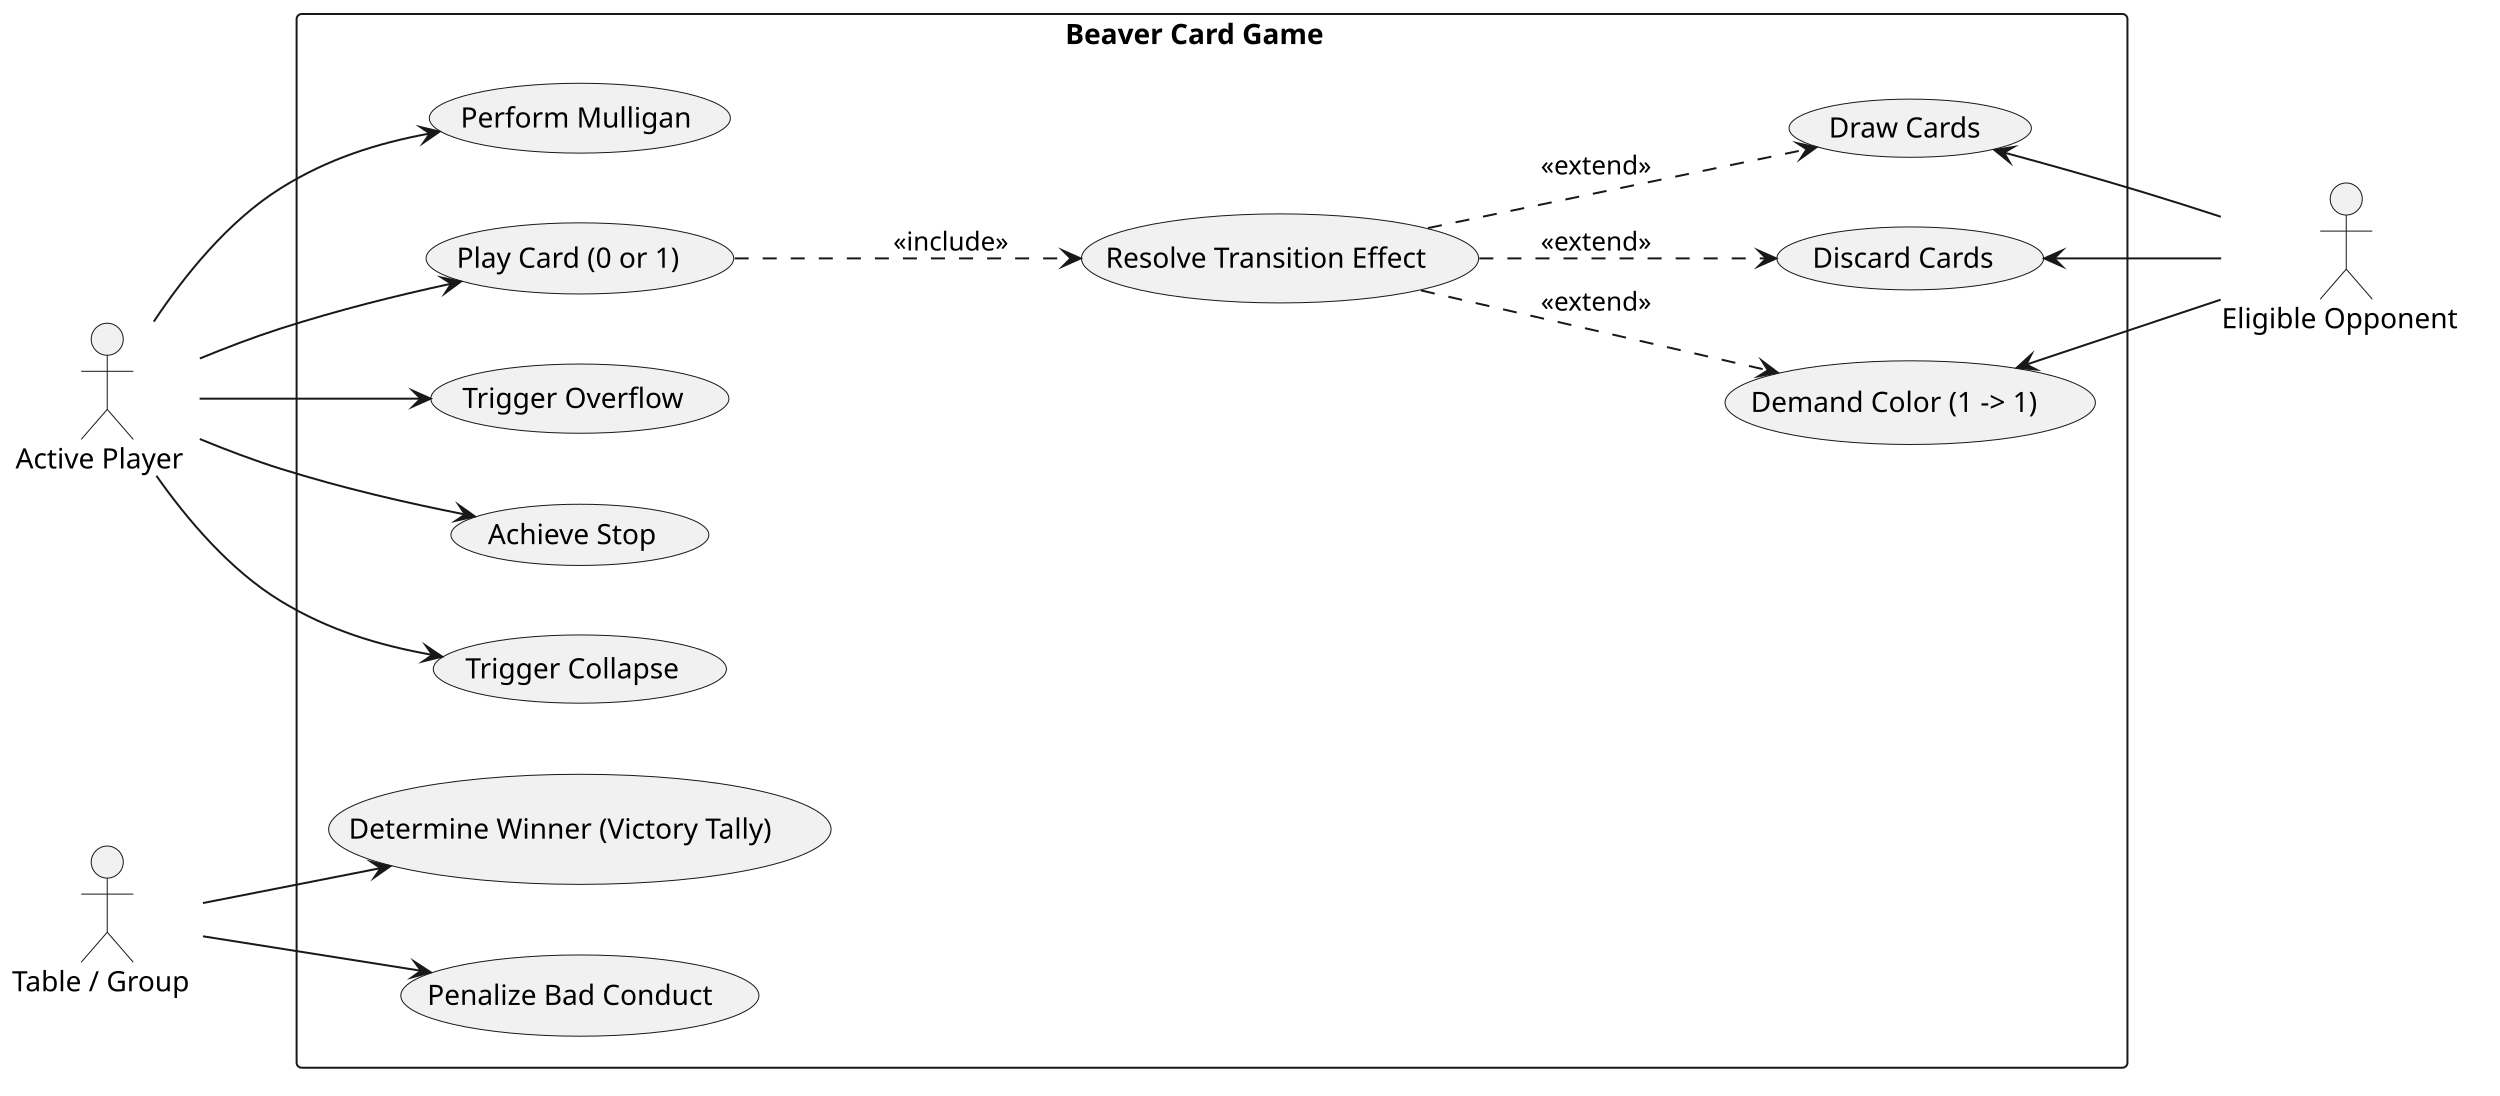
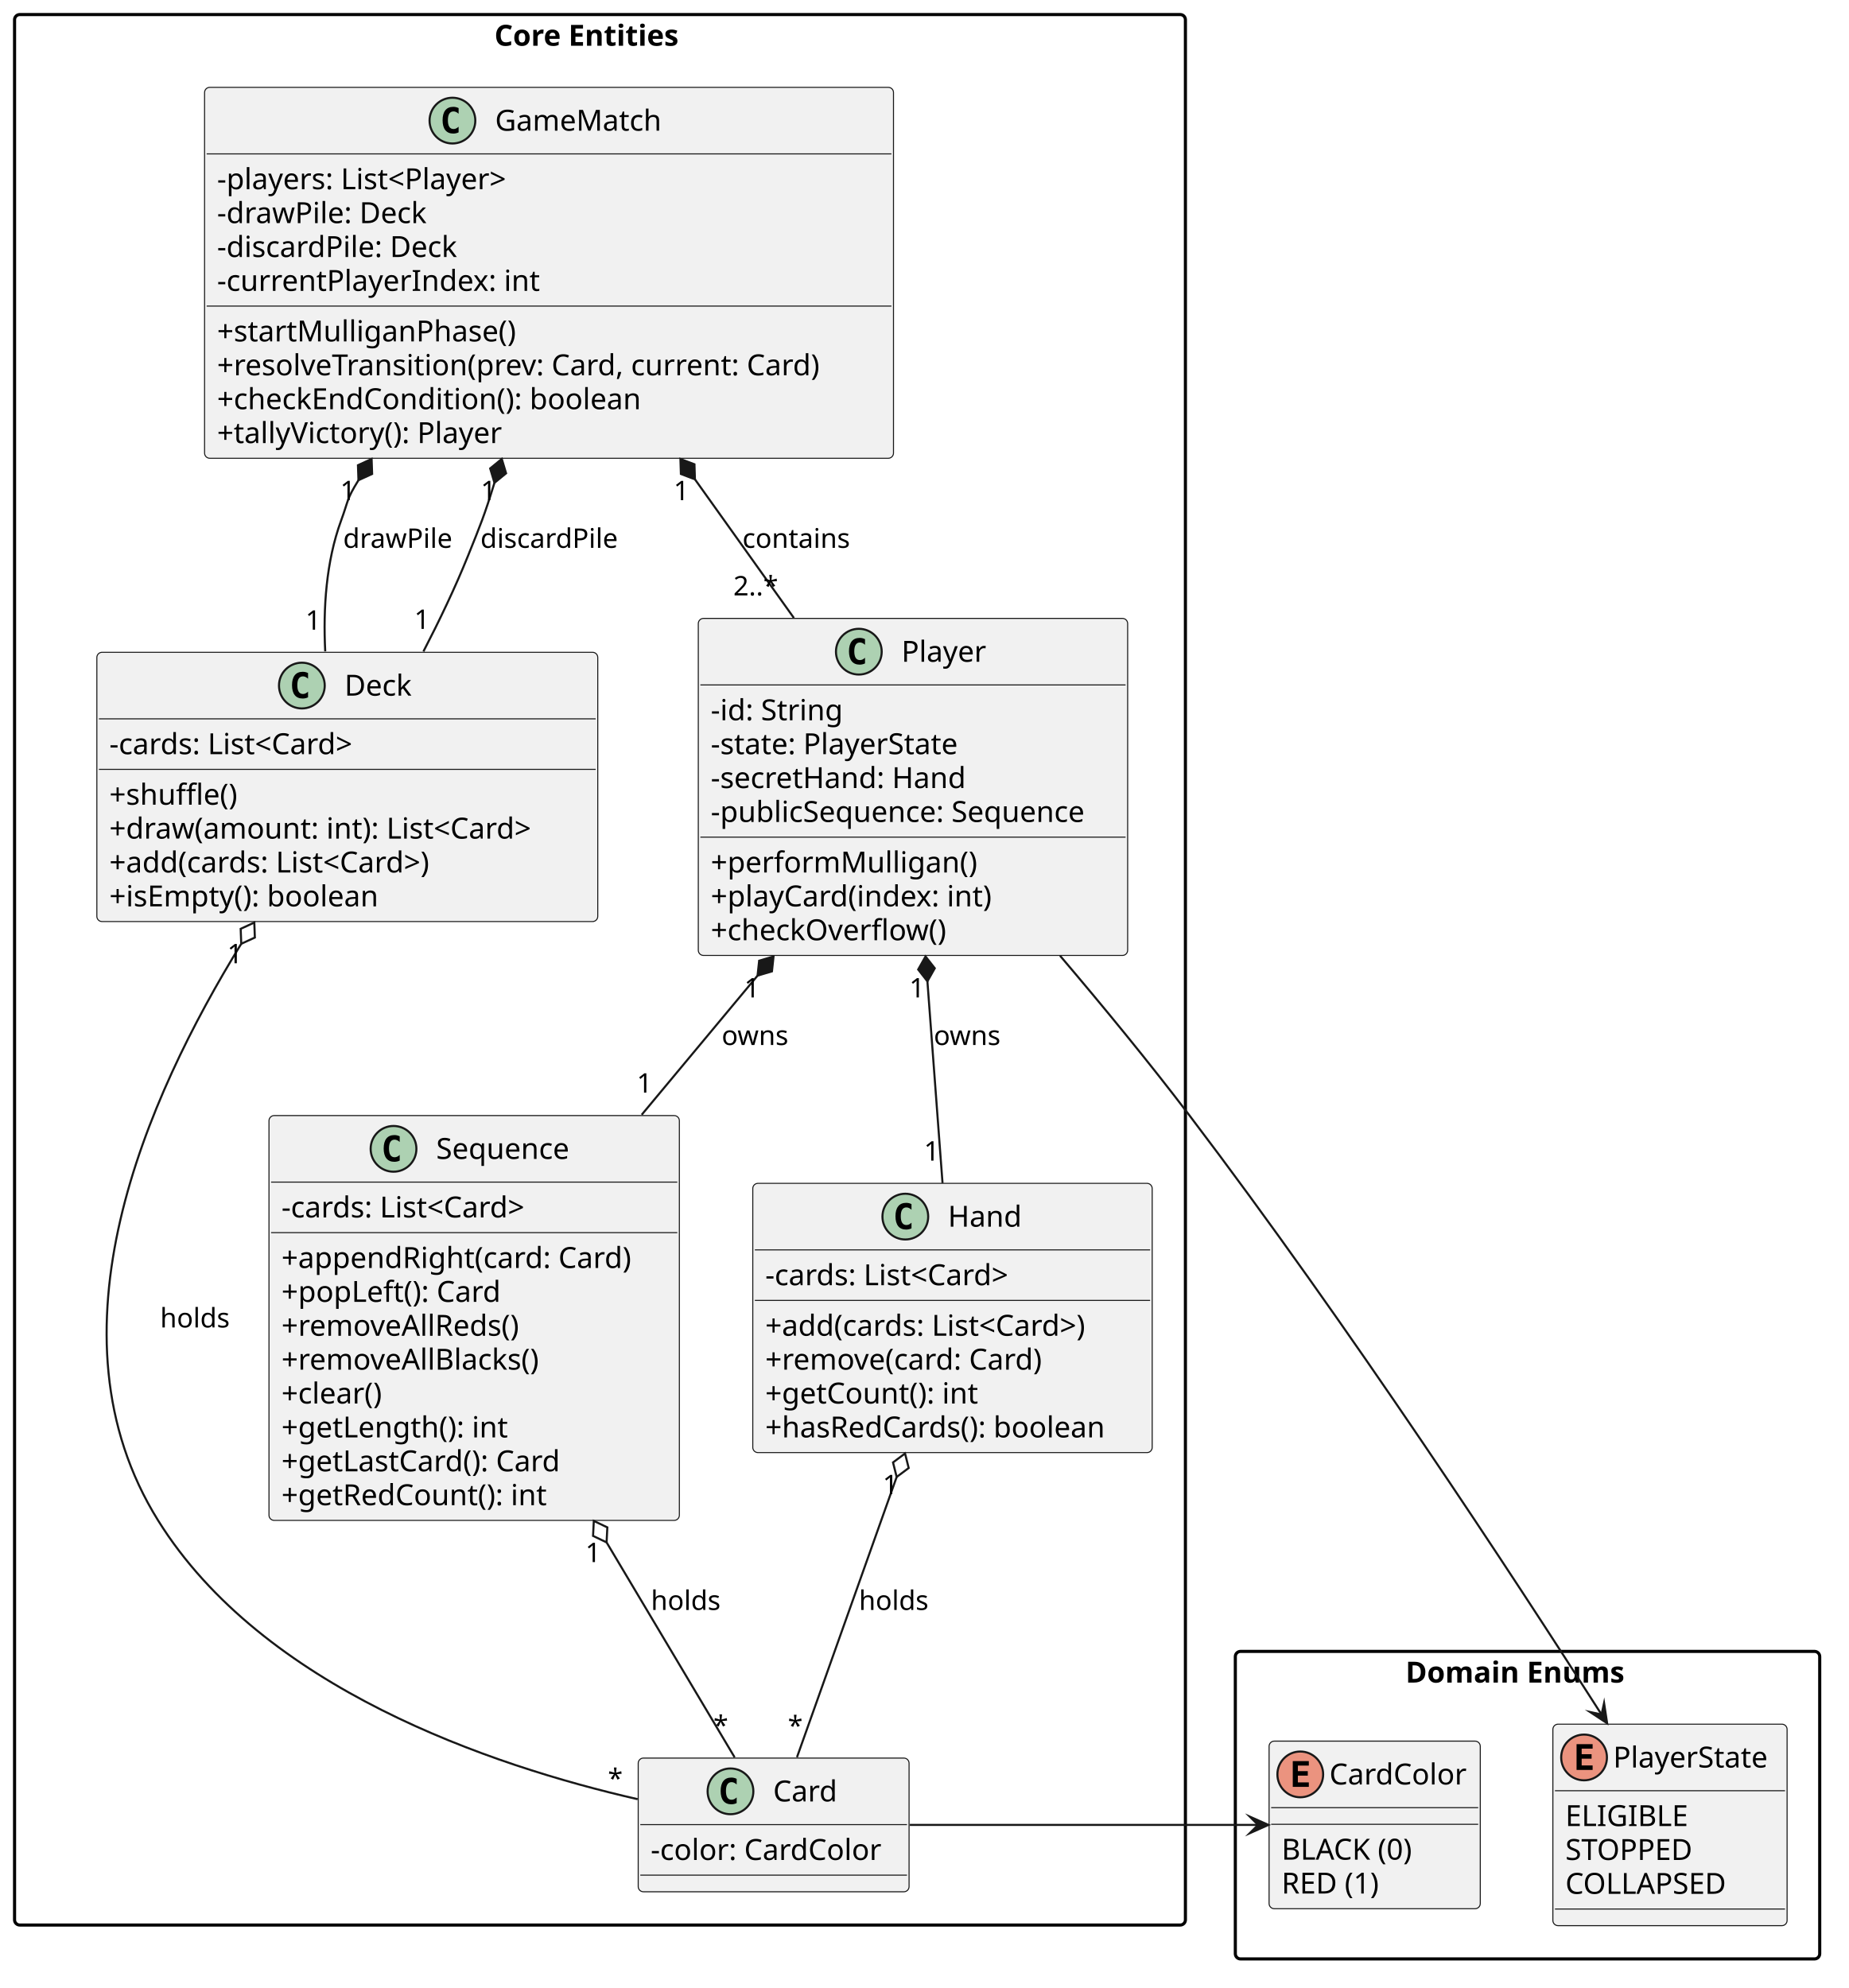
- <svg xmlns="http://www.w3.org/2000/svg" version="1.1" data-diagram-type="DESCRIPTION" style="width:1248px;height:547px;background:#FFFFFF;" width="1248px" height="547px" viewBox="0 0 1248 547" zoomAndPan="magnify" preserveAspectRatio="none" contentStyleType="text/css">
+ <svg xmlns="http://www.w3.org/2000/svg" version="1.1" data-diagram-type="CLASS" style="width:889px;height:956px;background:#FFFFFF;" width="889px" height="956px" viewBox="0 0 889 956" zoomAndPan="magnify" preserveAspectRatio="none" contentStyleType="text/css">
  <defs />
  <g font-family="sans-serif" lengthAdjust="spacing">
-     <g class="cluster" data-qualified-name="Beaver Card Game" id="ent0004" data-source-line="8">
-       <rect x="148.07" y="7" width="913.95" height="526" fill="none" style="stroke:#181818;stroke-width:1;" rx="2.5" ry="2.5" />
-       <text x="531.767" y="21.995" fill="#000" font-size="14" textLength="146.556" font-weight="700">Beaver Card Game</text>
+     <g class="cluster" data-qualified-name="Domain Enums" id="ent0001" data-source-line="4">
+       <rect x="594" y="794.13" width="281" height="147.89" fill="none" style="stroke:#000;stroke-width:1.5;" rx="2.5" ry="2.5" />
+       <text x="675.834" y="809.125" fill="#000" font-size="14" textLength="117.332" font-weight="700">Domain Enums</text>
    </g>
-     <g class="entity" data-qualified-name="Beaver Card Game.UC_Mulligan" id="ent0005" data-source-line="9">
-       <ellipse cx="289.467" cy="59.001" rx="75.157" ry="17.431" fill="#F1F1F1" style="stroke:#181818;stroke-width:0.5;" />
-       <text x="229.913" y="63.65" fill="#000" font-size="14" textLength="119.109">Perform Mulligan</text>
+     <g class="cluster" data-qualified-name="Core Entities" id="ent0004" data-source-line="17">
+       <rect x="7" y="7" width="563" height="918.72" fill="none" style="stroke:#000;stroke-width:1.5;" rx="2.5" ry="2.5" />
+       <text x="237.747" y="21.995" fill="#000" font-size="14" textLength="101.507" font-weight="700">Core Entities</text>
    </g>
-     <g class="entity" data-qualified-name="Beaver Card Game.UC_Play" id="ent0006" data-source-line="10">
-       <ellipse cx="289.473" cy="128.999" rx="76.793" ry="17.759" fill="#F1F1F1" style="stroke:#181818;stroke-width:0.5;" />
-       <text x="227.947" y="133.647" fill="#000" font-size="14" textLength="123.054">Play Card (0 or 1)</text>
+     <g class="entity" data-qualified-name="Domain Enums.CardColor" id="ent0002" data-source-line="5">
+       <rect x="610.23" y="837.28" width="101.549" height="80.594" fill="#F1F1F1" style="stroke:#181818;stroke-width:0.5;" rx="2.5" ry="2.5" />
+       <ellipse cx="625.23" cy="853.28" rx="11" ry="11" fill="#EB937F" style="stroke:#181818;stroke-width:1;" />
+       <path d="M629.339,859.28 L621.621,859.28 L621.621,846.889 L629.339,846.889 L629.339,849.046 L624.074,849.046 L624.074,851.718 L628.839,851.718 L628.839,853.874 L624.074,853.874 L624.074,857.124 L629.339,857.124 L629.339,859.28 Z " fill="#000" />
+       <text x="639.23" y="858.127" fill="#000" font-size="14" textLength="69.549">CardColor</text>
+       <line x1="611.23" y1="869.28" x2="710.779" y2="869.28" style="stroke:#181818;stroke-width:0.5;" />
+       <line x1="611.23" y1="877.28" x2="710.779" y2="877.28" style="stroke:#181818;stroke-width:0.5;" />
+       <text x="616.23" y="894.275" fill="#000" font-size="14" textLength="70.219">BLACK (0)</text>
+       <text x="616.23" y="910.572" fill="#000" font-size="14" textLength="53.635">RED (1)</text>
    </g>
-     <g class="entity" data-qualified-name="Beaver Card Game.UC_Transition" id="ent0007" data-source-line="11">
-       <ellipse cx="639.006" cy="128.997" rx="99.136" ry="22.227" fill="#F1F1F1" style="stroke:#181818;stroke-width:0.5;" />
-       <text x="551.93" y="133.646" fill="#000" font-size="14" textLength="174.152">Resolve Transition Effect</text>
+     <g class="entity" data-qualified-name="Domain Enums.PlayerState" id="ent0003" data-source-line="10">
+       <rect x="746.69" y="829.13" width="112.623" height="96.891" fill="#F1F1F1" style="stroke:#181818;stroke-width:0.5;" rx="2.5" ry="2.5" />
+       <ellipse cx="761.69" cy="845.13" rx="11" ry="11" fill="#EB937F" style="stroke:#181818;stroke-width:1;" />
+       <path d="M765.799,851.13 L758.081,851.13 L758.081,838.739 L765.799,838.739 L765.799,840.896 L760.534,840.896 L760.534,843.568 L765.299,843.568 L765.299,845.724 L760.534,845.724 L760.534,848.974 L765.799,848.974 L765.799,851.13 Z " fill="#000" />
+       <text x="775.69" y="849.977" fill="#000" font-size="14" textLength="80.623">PlayerState</text>
+       <line x1="747.69" y1="861.13" x2="858.313" y2="861.13" style="stroke:#181818;stroke-width:0.5;" />
+       <text x="752.69" y="878.125" fill="#000" font-size="14" textLength="62.002">ELIGIBLE</text>
+       <text x="752.69" y="894.422" fill="#000" font-size="14" textLength="64.969">STOPPED</text>
+       <text x="752.69" y="910.719" fill="#000" font-size="14" textLength="82.927">COLLAPSED</text>
+       <line x1="747.69" y1="918.021" x2="858.313" y2="918.021" style="stroke:#181818;stroke-width:0.5;" />
    </g>
-     <g class="entity" data-qualified-name="Beaver Card Game.UC_Draw" id="ent0008" data-source-line="13">
-       <ellipse cx="953.582" cy="64.004" rx="60.492" ry="14.524" fill="#F1F1F1" style="stroke:#181818;stroke-width:0.5;" />
-       <text x="912.929" y="68.652" fill="#000" font-size="14" textLength="81.307">Draw Cards</text>
+     <g class="entity" data-qualified-name="Core Entities.Card" id="ent0005" data-source-line="18">
+       <rect x="306.88" y="845.43" width="130.241" height="64.297" fill="#F1F1F1" style="stroke:#181818;stroke-width:0.5;" rx="2.5" ry="2.5" />
+       <ellipse cx="351.252" cy="861.43" rx="11" ry="11" fill="#ADD1B2" style="stroke:#181818;stroke-width:1;" />
+       <path d="M354.221,867.071 Q353.643,867.368 353.002,867.508 Q352.361,867.664 351.658,867.664 Q349.158,867.664 347.83,866.024 Q346.518,864.368 346.518,861.243 Q346.518,858.118 347.83,856.461 Q349.158,854.805 351.658,854.805 Q352.361,854.805 353.002,854.961 Q353.658,855.118 354.221,855.414 L354.221,858.133 Q353.596,857.555 353.002,857.289 Q352.408,857.008 351.783,857.008 Q350.44,857.008 349.752,858.086 Q349.065,859.149 349.065,861.243 Q349.065,863.336 349.752,864.414 Q350.44,865.477 351.783,865.477 Q352.408,865.477 353.002,865.211 Q353.596,864.93 354.221,864.352 L354.221,867.071 Z " fill="#000" />
+       <text x="371.752" y="866.277" fill="#000" font-size="14" textLength="32.997">Card</text>
+       <line x1="307.88" y1="877.43" x2="436.121" y2="877.43" style="stroke:#181818;stroke-width:0.5;" />
+       <text x="312.88" y="894.425" fill="#000" font-size="14" textLength="118.241">-color: CardColor</text>
+       <line x1="307.88" y1="901.727" x2="436.121" y2="901.727" style="stroke:#181818;stroke-width:0.5;" />
    </g>
-     <g class="entity" data-qualified-name="Beaver Card Game.UC_Discard" id="ent0009" data-source-line="14">
-       <ellipse cx="953.581" cy="128.996" rx="66.581" ry="15.716" fill="#F1F1F1" style="stroke:#181818;stroke-width:0.5;" />
-       <text x="904.769" y="133.645" fill="#000" font-size="14" textLength="97.624">Discard Cards</text>
+     <g class="entity" data-qualified-name="Core Entities.Hand" id="ent0006" data-source-line="22">
+       <rect x="361.97" y="569.05" width="192.059" height="129.484" fill="#F1F1F1" style="stroke:#181818;stroke-width:0.5;" rx="2.5" ry="2.5" />
+       <ellipse cx="435.316" cy="585.05" rx="11" ry="11" fill="#ADD1B2" style="stroke:#181818;stroke-width:1;" />
+       <path d="M438.285,590.691 Q437.707,590.988 437.066,591.128 Q436.426,591.284 435.722,591.284 Q433.222,591.284 431.894,589.644 Q430.582,587.988 430.582,584.863 Q430.582,581.738 431.894,580.081 Q433.222,578.425 435.722,578.425 Q436.426,578.425 437.066,578.581 Q437.722,578.738 438.285,579.034 L438.285,581.753 Q437.66,581.175 437.066,580.909 Q436.472,580.628 435.847,580.628 Q434.504,580.628 433.816,581.706 Q433.129,582.769 433.129,584.863 Q433.129,586.956 433.816,588.034 Q434.504,589.097 435.847,589.097 Q436.472,589.097 437.066,588.831 Q437.66,588.55 438.285,587.972 L438.285,590.691 Z " fill="#000" />
+       <text x="455.816" y="589.897" fill="#000" font-size="14" textLength="36.866">Hand</text>
+       <line x1="362.97" y1="601.05" x2="553.029" y2="601.05" style="stroke:#181818;stroke-width:0.5;" />
+       <text x="367.97" y="618.045" fill="#000" font-size="14" textLength="133.362">-cards: List&lt;Card&gt;</text>
+       <line x1="362.97" y1="625.347" x2="553.029" y2="625.347" style="stroke:#181818;stroke-width:0.5;" />
+       <text x="367.97" y="642.342" fill="#000" font-size="14" textLength="177.317">+add(cards: List&lt;Card&gt;)</text>
+       <text x="367.97" y="658.639" fill="#000" font-size="14" textLength="149.208">+remove(card: Card)</text>
+       <text x="367.97" y="674.936" fill="#000" font-size="14" textLength="114.639">+getCount(): int</text>
+       <text x="367.97" y="691.233" fill="#000" font-size="14" textLength="180.059">+hasRedCards(): boolean</text>
    </g>
-     <g class="entity" data-qualified-name="Beaver Card Game.UC_Demand" id="ent0010" data-source-line="15">
-       <ellipse cx="953.58" cy="200.998" rx="92.44" ry="20.888" fill="#F1F1F1" style="stroke:#181818;stroke-width:0.5;" />
-       <text x="873.958" y="205.646" fill="#000" font-size="14" textLength="159.243">Demand Color (1 -&gt; 1)</text>
+     <g class="entity" data-qualified-name="Core Entities.Sequence" id="ent0007" data-source-line="30">
+       <rect x="129.34" y="536.46" width="197.329" height="194.672" fill="#F1F1F1" style="stroke:#181818;stroke-width:0.5;" rx="2.5" ry="2.5" />
+       <ellipse cx="189.226" cy="552.46" rx="11" ry="11" fill="#ADD1B2" style="stroke:#181818;stroke-width:1;" />
+       <path d="M192.195,558.101 Q191.617,558.398 190.976,558.538 Q190.336,558.694 189.632,558.694 Q187.132,558.694 185.804,557.054 Q184.492,555.398 184.492,552.273 Q184.492,549.148 185.804,547.491 Q187.132,545.835 189.632,545.835 Q190.336,545.835 190.976,545.991 Q191.632,546.148 192.195,546.444 L192.195,549.163 Q191.57,548.585 190.976,548.319 Q190.382,548.038 189.757,548.038 Q188.414,548.038 187.726,549.116 Q187.039,550.179 187.039,552.273 Q187.039,554.366 187.726,555.444 Q188.414,556.507 189.757,556.507 Q190.382,556.507 190.976,556.241 Q191.57,555.96 192.195,555.382 L192.195,558.101 Z " fill="#000" />
+       <text x="209.726" y="557.307" fill="#000" font-size="14" textLength="69.057">Sequence</text>
+       <line x1="130.34" y1="568.46" x2="325.669" y2="568.46" style="stroke:#181818;stroke-width:0.5;" />
+       <text x="135.34" y="585.455" fill="#000" font-size="14" textLength="133.362">-cards: List&lt;Card&gt;</text>
+       <line x1="130.34" y1="592.757" x2="325.669" y2="592.757" style="stroke:#181818;stroke-width:0.5;" />
+       <text x="135.34" y="609.752" fill="#000" font-size="14" textLength="185.329">+appendRight(card: Card)</text>
+       <text x="135.34" y="626.049" fill="#000" font-size="14" textLength="117.988">+popLeft(): Card</text>
+       <text x="135.34" y="642.346" fill="#000" font-size="14" textLength="128.003">+removeAllReds()</text>
+       <text x="135.34" y="658.643" fill="#000" font-size="14" textLength="138.653">+removeAllBlacks()</text>
+       <text x="135.34" y="674.939" fill="#000" font-size="14" textLength="57.189">+clear()</text>
+       <text x="135.34" y="691.236" fill="#000" font-size="14" textLength="121.598">+getLength(): int</text>
+       <text x="135.34" y="707.533" fill="#000" font-size="14" textLength="149.967">+getLastCard(): Card</text>
+       <text x="135.34" y="723.83" fill="#000" font-size="14" textLength="141.866">+getRedCount(): int</text>
    </g>
-     <g class="entity" data-qualified-name="Beaver Card Game.UC_Overflow" id="ent0011" data-source-line="17">
-       <ellipse cx="289.472" cy="199.002" rx="74.412" ry="17.282" fill="#F1F1F1" style="stroke:#181818;stroke-width:0.5;" />
-       <text x="230.823" y="203.651" fill="#000" font-size="14" textLength="117.298">Trigger Overflow</text>
+     <g class="entity" data-qualified-name="Core Entities.Player" id="ent0008" data-source-line="42">
+       <rect x="335.77" y="297.38" width="206.455" height="162.078" fill="#F1F1F1" style="stroke:#181818;stroke-width:0.5;" rx="2.5" ry="2.5" />
+       <ellipse cx="412.965" cy="313.38" rx="11" ry="11" fill="#ADD1B2" style="stroke:#181818;stroke-width:1;" />
+       <path d="M415.934,319.021 Q415.355,319.318 414.715,319.458 Q414.074,319.614 413.371,319.614 Q410.871,319.614 409.543,317.974 Q408.23,316.318 408.23,313.193 Q408.23,310.068 409.543,308.411 Q410.871,306.755 413.371,306.755 Q414.074,306.755 414.715,306.911 Q415.371,307.068 415.934,307.364 L415.934,310.083 Q415.309,309.505 414.715,309.239 Q414.121,308.958 413.496,308.958 Q412.152,308.958 411.465,310.036 Q410.777,311.099 410.777,313.193 Q410.777,315.286 411.465,316.364 Q412.152,317.427 413.496,317.427 Q414.121,317.427 414.715,317.161 Q415.309,316.88 415.934,316.302 L415.934,319.021 Z " fill="#000" />
+       <text x="433.465" y="318.227" fill="#000" font-size="14" textLength="43.565">Player</text>
+       <line x1="336.77" y1="329.38" x2="541.225" y2="329.38" style="stroke:#181818;stroke-width:0.5;" />
+       <text x="341.77" y="346.375" fill="#000" font-size="14" textLength="68.776">-id: String</text>
+       <text x="341.77" y="362.672" fill="#000" font-size="14" textLength="130.307">-state: PlayerState</text>
+       <text x="341.77" y="378.969" fill="#000" font-size="14" textLength="131.414">-secretHand: Hand</text>
+       <text x="341.77" y="395.266" fill="#000" font-size="14" textLength="194.455">-publicSequence: Sequence</text>
+       <line x1="336.77" y1="402.568" x2="541.225" y2="402.568" style="stroke:#181818;stroke-width:0.5;" />
+       <text x="341.77" y="419.563" fill="#000" font-size="14" textLength="137.758">+performMulligan()</text>
+       <text x="341.77" y="435.859" fill="#000" font-size="14" textLength="151.259">+playCard(index: int)</text>
+       <text x="341.77" y="452.156" fill="#000" font-size="14" textLength="126.15">+checkOverflow()</text>
    </g>
-     <g class="entity" data-qualified-name="Beaver Card Game.UC_Stop" id="ent0012" data-source-line="18">
-       <ellipse cx="289.474" cy="266.997" rx="64.384" ry="15.277" fill="#F1F1F1" style="stroke:#181818;stroke-width:0.5;" />
-       <text x="243.56" y="271.645" fill="#000" font-size="14" textLength="91.827">Achieve Stop</text>
+     <g class="entity" data-qualified-name="Core Entities.Deck" id="ent0009" data-source-line="52">
+       <rect x="46.57" y="313.68" width="240.86" height="129.484" fill="#F1F1F1" style="stroke:#181818;stroke-width:0.5;" rx="2.5" ry="2.5" />
+       <ellipse cx="145.151" cy="329.68" rx="11" ry="11" fill="#ADD1B2" style="stroke:#181818;stroke-width:1;" />
+       <path d="M148.12,335.321 Q147.542,335.617 146.901,335.758 Q146.26,335.914 145.557,335.914 Q143.057,335.914 141.729,334.274 Q140.417,332.617 140.417,329.492 Q140.417,326.367 141.729,324.711 Q143.057,323.055 145.557,323.055 Q146.26,323.055 146.901,323.211 Q147.557,323.367 148.12,323.664 L148.12,326.383 Q147.495,325.805 146.901,325.539 Q146.307,325.258 145.682,325.258 Q144.339,325.258 143.651,326.336 Q142.964,327.399 142.964,329.492 Q142.964,331.586 143.651,332.664 Q144.339,333.727 145.682,333.727 Q146.307,333.727 146.901,333.461 Q147.495,333.18 148.12,332.602 L148.12,335.321 Z " fill="#000" />
+       <text x="165.651" y="334.527" fill="#000" font-size="14" textLength="35.198">Deck</text>
+       <line x1="47.57" y1="345.68" x2="286.43" y2="345.68" style="stroke:#181818;stroke-width:0.5;" />
+       <text x="52.57" y="362.675" fill="#000" font-size="14" textLength="133.362">-cards: List&lt;Card&gt;</text>
+       <line x1="47.57" y1="369.977" x2="286.43" y2="369.977" style="stroke:#181818;stroke-width:0.5;" />
+       <text x="52.57" y="386.972" fill="#000" font-size="14" textLength="70.055">+shuffle()</text>
+       <text x="52.57" y="403.269" fill="#000" font-size="14" textLength="228.86">+draw(amount: int): List&lt;Card&gt;</text>
+       <text x="52.57" y="419.566" fill="#000" font-size="14" textLength="177.317">+add(cards: List&lt;Card&gt;)</text>
+       <text x="52.57" y="435.863" fill="#000" font-size="14" textLength="144.122">+isEmpty(): boolean</text>
    </g>
-     <g class="entity" data-qualified-name="Beaver Card Game.UC_Collapse" id="ent0013" data-source-line="19">
-       <ellipse cx="289.469" cy="333.996" rx="73.179" ry="17.036" fill="#F1F1F1" style="stroke:#181818;stroke-width:0.5;" />
-       <text x="232.327" y="338.644" fill="#000" font-size="14" textLength="114.283">Trigger Collapse</text>
+     <g class="entity" data-qualified-name="Core Entities.GameMatch" id="ent0010" data-source-line="60">
+       <rect x="98.37" y="42" width="331.259" height="178.375" fill="#F1F1F1" style="stroke:#181818;stroke-width:0.5;" rx="2.5" ry="2.5" />
+       <ellipse cx="217.551" cy="58" rx="11" ry="11" fill="#ADD1B2" style="stroke:#181818;stroke-width:1;" />
+       <path d="M220.52,63.641 Q219.942,63.938 219.301,64.078 Q218.661,64.234 217.957,64.234 Q215.457,64.234 214.129,62.594 Q212.817,60.938 212.817,57.813 Q212.817,54.688 214.129,53.031 Q215.457,51.375 217.957,51.375 Q218.661,51.375 219.301,51.531 Q219.957,51.688 220.52,51.984 L220.52,54.703 Q219.895,54.125 219.301,53.859 Q218.707,53.578 218.082,53.578 Q216.739,53.578 216.051,54.656 Q215.364,55.719 215.364,57.813 Q215.364,59.906 216.051,60.984 Q216.739,62.047 218.082,62.047 Q218.707,62.047 219.301,61.781 Q219.895,61.5 220.52,60.922 L220.52,63.641 Z " fill="#000" />
+       <text x="238.051" y="62.847" fill="#000" font-size="14" textLength="84.396">GameMatch</text>
+       <line x1="99.37" y1="74" x2="428.629" y2="74" style="stroke:#181818;stroke-width:0.5;" />
+       <text x="104.37" y="90.995" fill="#000" font-size="14" textLength="157.021">-players: List&lt;Player&gt;</text>
+       <text x="104.37" y="107.292" fill="#000" font-size="14" textLength="108.924">-drawPile: Deck</text>
+       <text x="104.37" y="123.589" fill="#000" font-size="14" textLength="125.241">-discardPile: Deck</text>
+       <text x="104.37" y="139.886" fill="#000" font-size="14" textLength="165.881">-currentPlayerIndex: int</text>
+       <line x1="99.37" y1="147.188" x2="428.629" y2="147.188" style="stroke:#181818;stroke-width:0.5;" />
+       <text x="104.37" y="164.183" fill="#000" font-size="14" textLength="156.023">+startMulliganPhase()</text>
+       <text x="104.37" y="180.479" fill="#000" font-size="14" textLength="319.259">+resolveTransition(prev: Card, current: Card)</text>
+       <text x="104.37" y="196.776" fill="#000" font-size="14" textLength="222.195">+checkEndCondition(): boolean</text>
+       <text x="104.37" y="213.073" fill="#000" font-size="14" textLength="154.779">+tallyVictory(): Player</text>
    </g>
-     <g class="entity" data-qualified-name="Beaver Card Game.UC_Victory" id="ent0014" data-source-line="21">
-       <ellipse cx="289.471" cy="414" rx="125.401" ry="27.48" fill="#F1F1F1" style="stroke:#181818;stroke-width:0.5;" />
-       <text x="174.05" y="418.649" fill="#000" font-size="14" textLength="230.843">Determine Winner (Victory Tally)</text>
+     <g class="link" data-entity-1="ent0010" data-entity-2="ent0008" id="lnk11" data-source-line="73" data-link-type="composition">
+       <path d="M334.151,230.488 C351.971,255.458 364.28,272.71 381.73,297.16" style="stroke:#181818;stroke-width:1;" fill="none" id="GameMatch-backto-Player" codeLine="73" />
+       <polygon points="327.18,220.72,327.409,227.927,334.151,230.488,333.921,223.28,327.18,220.72" fill="#181818" style="stroke:#181818;stroke-width:1;stroke-linejoin:miter;stroke-miterlimit:10;" />
+       <text x="357" y="263.447" fill="#000" font-size="13" textLength="55.028">contains</text>
+       <text x="323.907" y="240.524" fill="#000" font-size="13">1</text>
+       <text x="352.607" y="286.328" fill="#000" font-size="13" textLength="23.036">2..*</text>
    </g>
-     <g class="entity" data-qualified-name="Beaver Card Game.UC_Penalize" id="ent0015" data-source-line="22">
-       <ellipse cx="289.469" cy="497" rx="89.399" ry="20.28" fill="#F1F1F1" style="stroke:#181818;stroke-width:0.5;" />
-       <text x="213.279" y="501.648" fill="#000" font-size="14" textLength="152.38">Penalize Bad Conduct</text>
+     <g class="link" data-entity-1="ent0010" data-entity-2="ent0009" id="lnk12" data-source-line="74" data-link-type="composition">
+       <path d="M172.372,230.918 C166.502,240.418 167.74,240.16 164,250.38 C156.79,270.06 155.35,292.63 156.38,313.23" style="stroke:#181818;stroke-width:1;" fill="none" id="GameMatch-backto-Deck" codeLine="74" />
+       <polygon points="178.68,220.71,172.123,223.712,172.372,230.918,178.929,227.917,178.68,220.71" fill="#181818" style="stroke:#181818;stroke-width:1;stroke-linejoin:miter;stroke-miterlimit:10;" />
+       <text x="165" y="263.447" fill="#000" font-size="13" textLength="55.256">drawPile</text>
+       <text x="163.573" y="240.514" fill="#000" font-size="13">1</text>
+       <text x="146.886" y="302.807" fill="#000" font-size="13">1</text>
    </g>
-     <g class="entity" data-qualified-name="Player" id="ent0001" data-source-line="4">
-       <ellipse cx="53.534" cy="169.35" rx="8" ry="8" fill="#F1F1F1" style="stroke:#181818;stroke-width:0.5;" />
-       <path d="M53.534,177.35 L53.534,204.35 M40.534,185.35 L66.534,185.35 M53.534,204.35 L40.534,219.35 M53.534,204.35 L66.534,219.35" style="stroke:#181818;stroke-width:0.5;" fill="none" />
-       <text x="7.75" y="233.845" fill="#000" font-size="14" textLength="91.567">Active Player</text>
+     <g class="link" data-entity-1="ent0010" data-entity-2="ent0009" id="lnk13" data-source-line="75" data-link-type="composition">
+       <path d="M237.76,232.172 C232.93,247.912 230.98,252.54 225,267.38 C218.87,282.6 211.26,298.49 203.6,313.29" style="stroke:#181818;stroke-width:1;" fill="none" id="GameMatch-backto-Deck-1" codeLine="75" />
+       <polygon points="241.28,220.7,235.696,225.263,237.76,232.172,243.344,227.609,241.28,220.7" fill="#181818" style="stroke:#181818;stroke-width:1;stroke-linejoin:miter;stroke-miterlimit:10;" />
+       <text x="231" y="263.447" fill="#000" font-size="13" textLength="70.408">discardPile</text>
+       <text x="231.162" y="240.503" fill="#000" font-size="13">1</text>
+       <text x="199.18" y="302.42" fill="#000" font-size="13">1</text>
    </g>
-     <g class="entity" data-qualified-name="Opponent" id="ent0002" data-source-line="5">
-       <ellipse cx="1171.244" cy="99.35" rx="8" ry="8" fill="#F1F1F1" style="stroke:#181818;stroke-width:0.5;" />
-       <path d="M1171.244,107.35 L1171.244,134.35 M1158.244,115.35 L1184.244,115.35 M1171.244,134.35 L1158.244,149.35 M1171.244,134.35 L1184.244,149.35" style="stroke:#181818;stroke-width:0.5;" fill="none" />
-       <text x="1109.02" y="163.845" fill="#000" font-size="14" textLength="124.448">Eligible Opponent</text>
+     <g class="link" data-entity-1="ent0008" data-entity-2="ent0006" id="lnk14" data-source-line="77" data-link-type="composition">
+       <path d="M445.937,471.906 C448.577,507.116 450.73,535.87 453.21,568.95" style="stroke:#181818;stroke-width:1;" fill="none" id="Player-backto-Hand" codeLine="77" />
+       <polygon points="445.04,459.94,441.5,466.222,445.937,471.906,449.477,465.624,445.04,459.94" fill="#181818" style="stroke:#181818;stroke-width:1;stroke-linejoin:miter;stroke-miterlimit:10;" />
+       <text x="449" y="502.527" fill="#000" font-size="13" textLength="33.598">owns</text>
+       <text x="437.227" y="479.663" fill="#000" font-size="13">1</text>
+       <text x="444.263" y="558.112" fill="#000" font-size="13">1</text>
    </g>
-     <g class="entity" data-qualified-name="Group" id="ent0003" data-source-line="6">
-       <ellipse cx="53.534" cy="430.35" rx="8" ry="8" fill="#F1F1F1" style="stroke:#181818;stroke-width:0.5;" />
-       <path d="M53.534,438.35 L53.534,465.35 M40.534,446.35 L66.534,446.35 M53.534,465.35 L40.534,480.35 M53.534,465.35 L66.534,480.35" style="stroke:#181818;stroke-width:0.5;" fill="none" />
-       <text x="6" y="494.845" fill="#000" font-size="14" textLength="95.067">Table / Group</text>
+     <g class="link" data-entity-1="ent0008" data-entity-2="ent0007" id="lnk15" data-source-line="78" data-link-type="composition">
+       <path d="M364.272,469.162 C344.122,493.362 329.48,510.94 308.55,536.07" style="stroke:#181818;stroke-width:1;" fill="none" id="Player-backto-Sequence" codeLine="78" />
+       <polygon points="371.95,459.94,365.037,461.991,364.272,469.162,371.185,467.11,371.95,459.94" fill="#181818" style="stroke:#181818;stroke-width:1;stroke-linejoin:miter;stroke-miterlimit:10;" />
+       <text x="347" y="502.527" fill="#000" font-size="13" textLength="33.598">owns</text>
+       <text x="357.856" y="479.663" fill="#000" font-size="13">1</text>
+       <text x="306.181" y="525.414" fill="#000" font-size="13">1</text>
    </g>
-     <g class="link" data-entity-1="ent0001" data-entity-2="ent0005" id="lnk16" data-source-line="26" data-link-type="dependency">
-       <path d="M76.78,160.55 C91.84,137.87 113.76,110.47 140.07,94 C163.74,79.18 188.185,71.55 214.535,66.62" style="stroke:#181818;stroke-width:1;" fill="none" id="Player-to-UC_Mulligan" />
-       <polygon points="219.45,65.7,209.868,63.423,214.535,66.62,211.339,71.287,219.45,65.7" fill="#181818" style="stroke:#181818;stroke-width:1;stroke-linejoin:miter;stroke-miterlimit:10;" />
+     <g class="link" data-entity-1="ent0006" data-entity-2="ent0005" id="lnk16" data-source-line="80" data-link-type="aggregation">
+       <path d="M431.159,710.256 C414.389,757.406 396.34,808.13 383.22,845.03" style="stroke:#181818;stroke-width:1;" fill="none" id="Hand-backto-Card" codeLine="80" />
+       <polygon points="435.18,698.95,429.401,703.263,431.159,710.256,436.938,705.944,435.18,698.95" fill="none" style="stroke:#181818;stroke-width:1;stroke-linejoin:miter;stroke-miterlimit:10;" />
+       <text x="413" y="774.197" fill="#000" font-size="13" textLength="34.83">holds</text>
+       <text x="424.428" y="718.517" fill="#000" font-size="13">1</text>
+       <text x="378.834" y="834.475" fill="#000" font-size="13">*</text>
    </g>
-     <g class="link" data-entity-1="ent0001" data-entity-2="ent0006" id="lnk17" data-source-line="27" data-link-type="dependency">
-       <path d="M99.77,178.95 C112.64,173.66 126.77,168.26 140.07,164 C169.31,154.63 197.635,147.636 225.215,141.616" style="stroke:#181818;stroke-width:1;" fill="none" id="Player-to-UC_Play" />
-       <polygon points="230.1,140.55,220.454,138.561,225.215,141.616,222.16,146.377,230.1,140.55" fill="#181818" style="stroke:#181818;stroke-width:1;stroke-linejoin:miter;stroke-miterlimit:10;" />
+     <g class="link" data-entity-1="ent0007" data-entity-2="ent0005" id="lnk17" data-source-line="81" data-link-type="aggregation">
+       <path d="M291.67,741.7 C315.8,782.22 336.05,816.22 353.25,845.09" style="stroke:#181818;stroke-width:1;" fill="none" id="Sequence-backto-Card" codeLine="81" />
+       <polygon points="285.53,731.39,285.163,738.592,291.67,741.7,292.037,734.499,285.53,731.39" fill="none" style="stroke:#181818;stroke-width:1;stroke-linejoin:miter;stroke-miterlimit:10;" />
+       <text x="313" y="774.197" fill="#000" font-size="13" textLength="34.83">holds</text>
+       <text x="281.471" y="751.18" fill="#000" font-size="13">1</text>
+       <text x="343.017" y="834.297" fill="#000" font-size="13">*</text>
    </g>
-     <g class="link" data-entity-1="ent0006" data-entity-2="ent0007" id="lnk18" data-source-line="28" data-link-type="dependency">
-       <path d="M366.74,129 C417.49,129 479.65,129 534.44,129" style="stroke:#181818;stroke-width:1;stroke-dasharray:7,7;" fill="none" id="UC_Play-to-UC_Transition" />
-       <polygon points="539.44,129,530.44,125,534.44,129,530.44,133,539.44,129" fill="#181818" style="stroke:#181818;stroke-width:1;stroke-linejoin:miter;stroke-miterlimit:10;" />
-       <text x="445.87" y="125.067" fill="#000" font-size="13" textLength="63.007">«include»</text>
+     <g class="link" data-entity-1="ent0009" data-entity-2="ent0005" id="lnk18" data-source-line="82" data-link-type="aggregation">
+       <path d="M115.996,453.863 C70.396,528.053 19.98,641.19 76,731.13 C126.25,811.81 235.79,849.01 306.6,865.2" style="stroke:#181818;stroke-width:1;" fill="none" id="Deck-backto-Card" codeLine="82" />
+       <polygon points="122.28,443.64,115.73,446.657,115.996,453.863,122.546,450.846,122.28,443.64" fill="none" style="stroke:#181818;stroke-width:1;stroke-linejoin:miter;stroke-miterlimit:10;" />
+       <text x="77" y="638.357" fill="#000" font-size="13" textLength="34.83">holds</text>
+       <text x="109.27" y="463.213" fill="#000" font-size="13">1</text>
+       <text x="292.294" y="859.852" fill="#000" font-size="13">*</text>
    </g>
-     <g class="link" data-entity-1="ent0007" data-entity-2="ent0008" id="lnk19" data-source-line="31" data-link-type="dependency">
-       <path d="M712.9,113.84 C772.79,101.39 850.895,85.148 901.855,74.548" style="stroke:#181818;stroke-width:1;stroke-dasharray:7,7;" fill="none" id="UC_Transition-to-UC_Draw" />
-       <polygon points="906.75,73.53,897.124,71.447,901.855,74.548,898.753,79.279,906.75,73.53" fill="#181818" style="stroke:#181818;stroke-width:1;stroke-linejoin:miter;stroke-miterlimit:10;" />
-       <text x="769.14" y="87.067" fill="#000" font-size="13" textLength="61.185">«extend»</text>
+     <g class="link" data-entity-1="ent0005" data-entity-2="ent0002" id="lnk19" data-source-line="84" data-link-type="dependency">
+       <path d="M437.48,877.57 C494.96,877.57 547.44,877.57 604.92,877.57" style="stroke:#181818;stroke-width:1;" fill="none" id="Card-to-CardColor" codeLine="84" />
+       <polygon points="609.92,877.57,600.92,873.57,604.92,877.57,600.92,881.57,609.92,877.57" fill="#181818" style="stroke:#181818;stroke-width:1;stroke-linejoin:miter;stroke-miterlimit:10;" />
    </g>
-     <g class="link" data-entity-1="ent0007" data-entity-2="ent0009" id="lnk20" data-source-line="32" data-link-type="dependency">
-       <path d="M738.48,129 C786.79,129 838.69,129 881.69,129" style="stroke:#181818;stroke-width:1;stroke-dasharray:7,7;" fill="none" id="UC_Transition-to-UC_Discard" />
-       <polygon points="886.69,129,877.69,125,881.69,129,877.69,133,886.69,129" fill="#181818" style="stroke:#181818;stroke-width:1;stroke-linejoin:miter;stroke-miterlimit:10;" />
-       <text x="769.14" y="125.067" fill="#000" font-size="13" textLength="61.185">«extend»</text>
-     </g>
-     <g class="link" data-entity-1="ent0007" data-entity-2="ent0010" id="lnk21" data-source-line="33" data-link-type="dependency">
-       <path d="M709.38,144.98 C762.52,157.22 830.468,172.867 882.538,184.867" style="stroke:#181818;stroke-width:1;stroke-dasharray:7,7;" fill="none" id="UC_Transition-to-UC_Demand" />
-       <polygon points="887.41,185.99,879.538,180.071,882.538,184.867,877.742,187.867,887.41,185.99" fill="#181818" style="stroke:#181818;stroke-width:1;stroke-linejoin:miter;stroke-miterlimit:10;" />
-       <text x="769.14" y="155.067" fill="#000" font-size="13" textLength="61.185">«extend»</text>
-     </g>
-     <g class="link" data-entity-1="ent0008" data-entity-2="ent0002" id="lnk22" data-source-line="36" data-link-type="dependency">
-       <path d="M1000.417,76.165 C1022.537,82.145 1045.44,88.55 1070.02,96 C1082.56,99.8 1095.91,104.05 1108.64,108.2" style="stroke:#181818;stroke-width:1;" fill="none" id="UC_Draw-backto-Opponent" />
-       <polygon points="995.59,74.86,1003.234,81.07,1000.417,76.165,1005.322,73.347,995.59,74.86" fill="#181818" style="stroke:#181818;stroke-width:1;stroke-linejoin:miter;stroke-miterlimit:10;" />
-     </g>
-     <g class="link" data-entity-1="ent0009" data-entity-2="ent0002" id="lnk23" data-source-line="37" data-link-type="dependency">
-       <path d="M1025.46,129 C1053.58,129 1081.21,129 1108.82,129" style="stroke:#181818;stroke-width:1;" fill="none" id="UC_Discard-backto-Opponent" />
-       <polygon points="1020.46,129,1029.46,133,1025.46,129,1029.46,125,1020.46,129" fill="#181818" style="stroke:#181818;stroke-width:1;stroke-linejoin:miter;stroke-miterlimit:10;" />
-     </g>
-     <g class="link" data-entity-1="ent0010" data-entity-2="ent0002" id="lnk24" data-source-line="38" data-link-type="dependency">
-       <path d="M1011.533,181.987 C1042.203,171.747 1076.39,160.34 1108.56,149.59" style="stroke:#181818;stroke-width:1;" fill="none" id="UC_Demand-backto-Opponent" />
-       <polygon points="1006.79,183.57,1016.594,184.514,1011.533,181.987,1014.06,176.926,1006.79,183.57" fill="#181818" style="stroke:#181818;stroke-width:1;stroke-linejoin:miter;stroke-miterlimit:10;" />
-     </g>
-     <g class="link" data-entity-1="ent0001" data-entity-2="ent0011" id="lnk25" data-source-line="41" data-link-type="dependency">
-       <path d="M99.64,199 C132.3,199 172.17,199 209.97,199" style="stroke:#181818;stroke-width:1;" fill="none" id="Player-to-UC_Overflow" />
-       <polygon points="214.97,199,205.97,195,209.97,199,205.97,203,214.97,199" fill="#181818" style="stroke:#181818;stroke-width:1;stroke-linejoin:miter;stroke-miterlimit:10;" />
-     </g>
-     <g class="link" data-entity-1="ent0001" data-entity-2="ent0012" id="lnk26" data-source-line="42" data-link-type="dependency">
-       <path d="M99.73,219.16 C112.6,224.45 126.75,229.83 140.07,234 C171.8,243.94 203.345,251.119 232.175,256.829" style="stroke:#181818;stroke-width:1;" fill="none" id="Player-to-UC_Stop" />
-       <polygon points="237.08,257.8,229.029,252.128,232.175,256.829,227.474,259.975,237.08,257.8" fill="#181818" style="stroke:#181818;stroke-width:1;stroke-linejoin:miter;stroke-miterlimit:10;" />
-     </g>
-     <g class="link" data-entity-1="ent0001" data-entity-2="ent0013" id="lnk27" data-source-line="43" data-link-type="dependency">
-       <path d="M78.1,237.53 C93.22,259.07 114.75,284.59 140.07,300 C164.23,314.7 189.198,322.171 215.798,326.921" style="stroke:#181818;stroke-width:1;" fill="none" id="Player-to-UC_Collapse" />
-       <polygon points="220.72,327.8,212.563,322.28,215.798,326.921,211.157,330.156,220.72,327.8" fill="#181818" style="stroke:#181818;stroke-width:1;stroke-linejoin:miter;stroke-miterlimit:10;" />
-     </g>
-     <g class="link" data-entity-1="ent0003" data-entity-2="ent0014" id="lnk28" data-source-line="46" data-link-type="dependency">
-       <path d="M101.31,450.8 C128.11,445.53 157.804,439.694 189.954,433.374" style="stroke:#181818;stroke-width:1;" fill="none" id="Group-to-UC_Victory" />
-       <polygon points="194.86,432.41,185.257,430.221,189.954,433.374,186.801,438.071,194.86,432.41" fill="#181818" style="stroke:#181818;stroke-width:1;stroke-linejoin:miter;stroke-miterlimit:10;" />
-     </g>
-     <g class="link" data-entity-1="ent0003" data-entity-2="ent0015" id="lnk29" data-source-line="47" data-link-type="dependency">
-       <path d="M101.31,467.4 C133.85,472.54 172.941,478.729 210.121,484.609" style="stroke:#181818;stroke-width:1;" fill="none" id="Group-to-UC_Penalize" />
-       <polygon points="215.06,485.39,206.795,480.033,210.121,484.609,205.546,487.935,215.06,485.39" fill="#181818" style="stroke:#181818;stroke-width:1;stroke-linejoin:miter;stroke-miterlimit:10;" />
+     <g class="link" data-entity-1="ent0008" data-entity-2="ent0003" id="lnk20" data-source-line="85" data-link-type="dependency">
+       <path d="M509.71,459.58 C530.34,483.84 552.55,510.85 572,536.46 C648.64,637.35 727.368,757.627 770.088,824.487" style="stroke:#181818;stroke-width:1;" fill="none" id="Player-to-PlayerState" codeLine="85" />
+       <polygon points="772.78,828.7,771.305,818.962,770.088,824.487,764.563,823.27,772.78,828.7" fill="#181818" style="stroke:#181818;stroke-width:1;stroke-linejoin:miter;stroke-miterlimit:10;" />
    </g>
  </g>
</svg>
